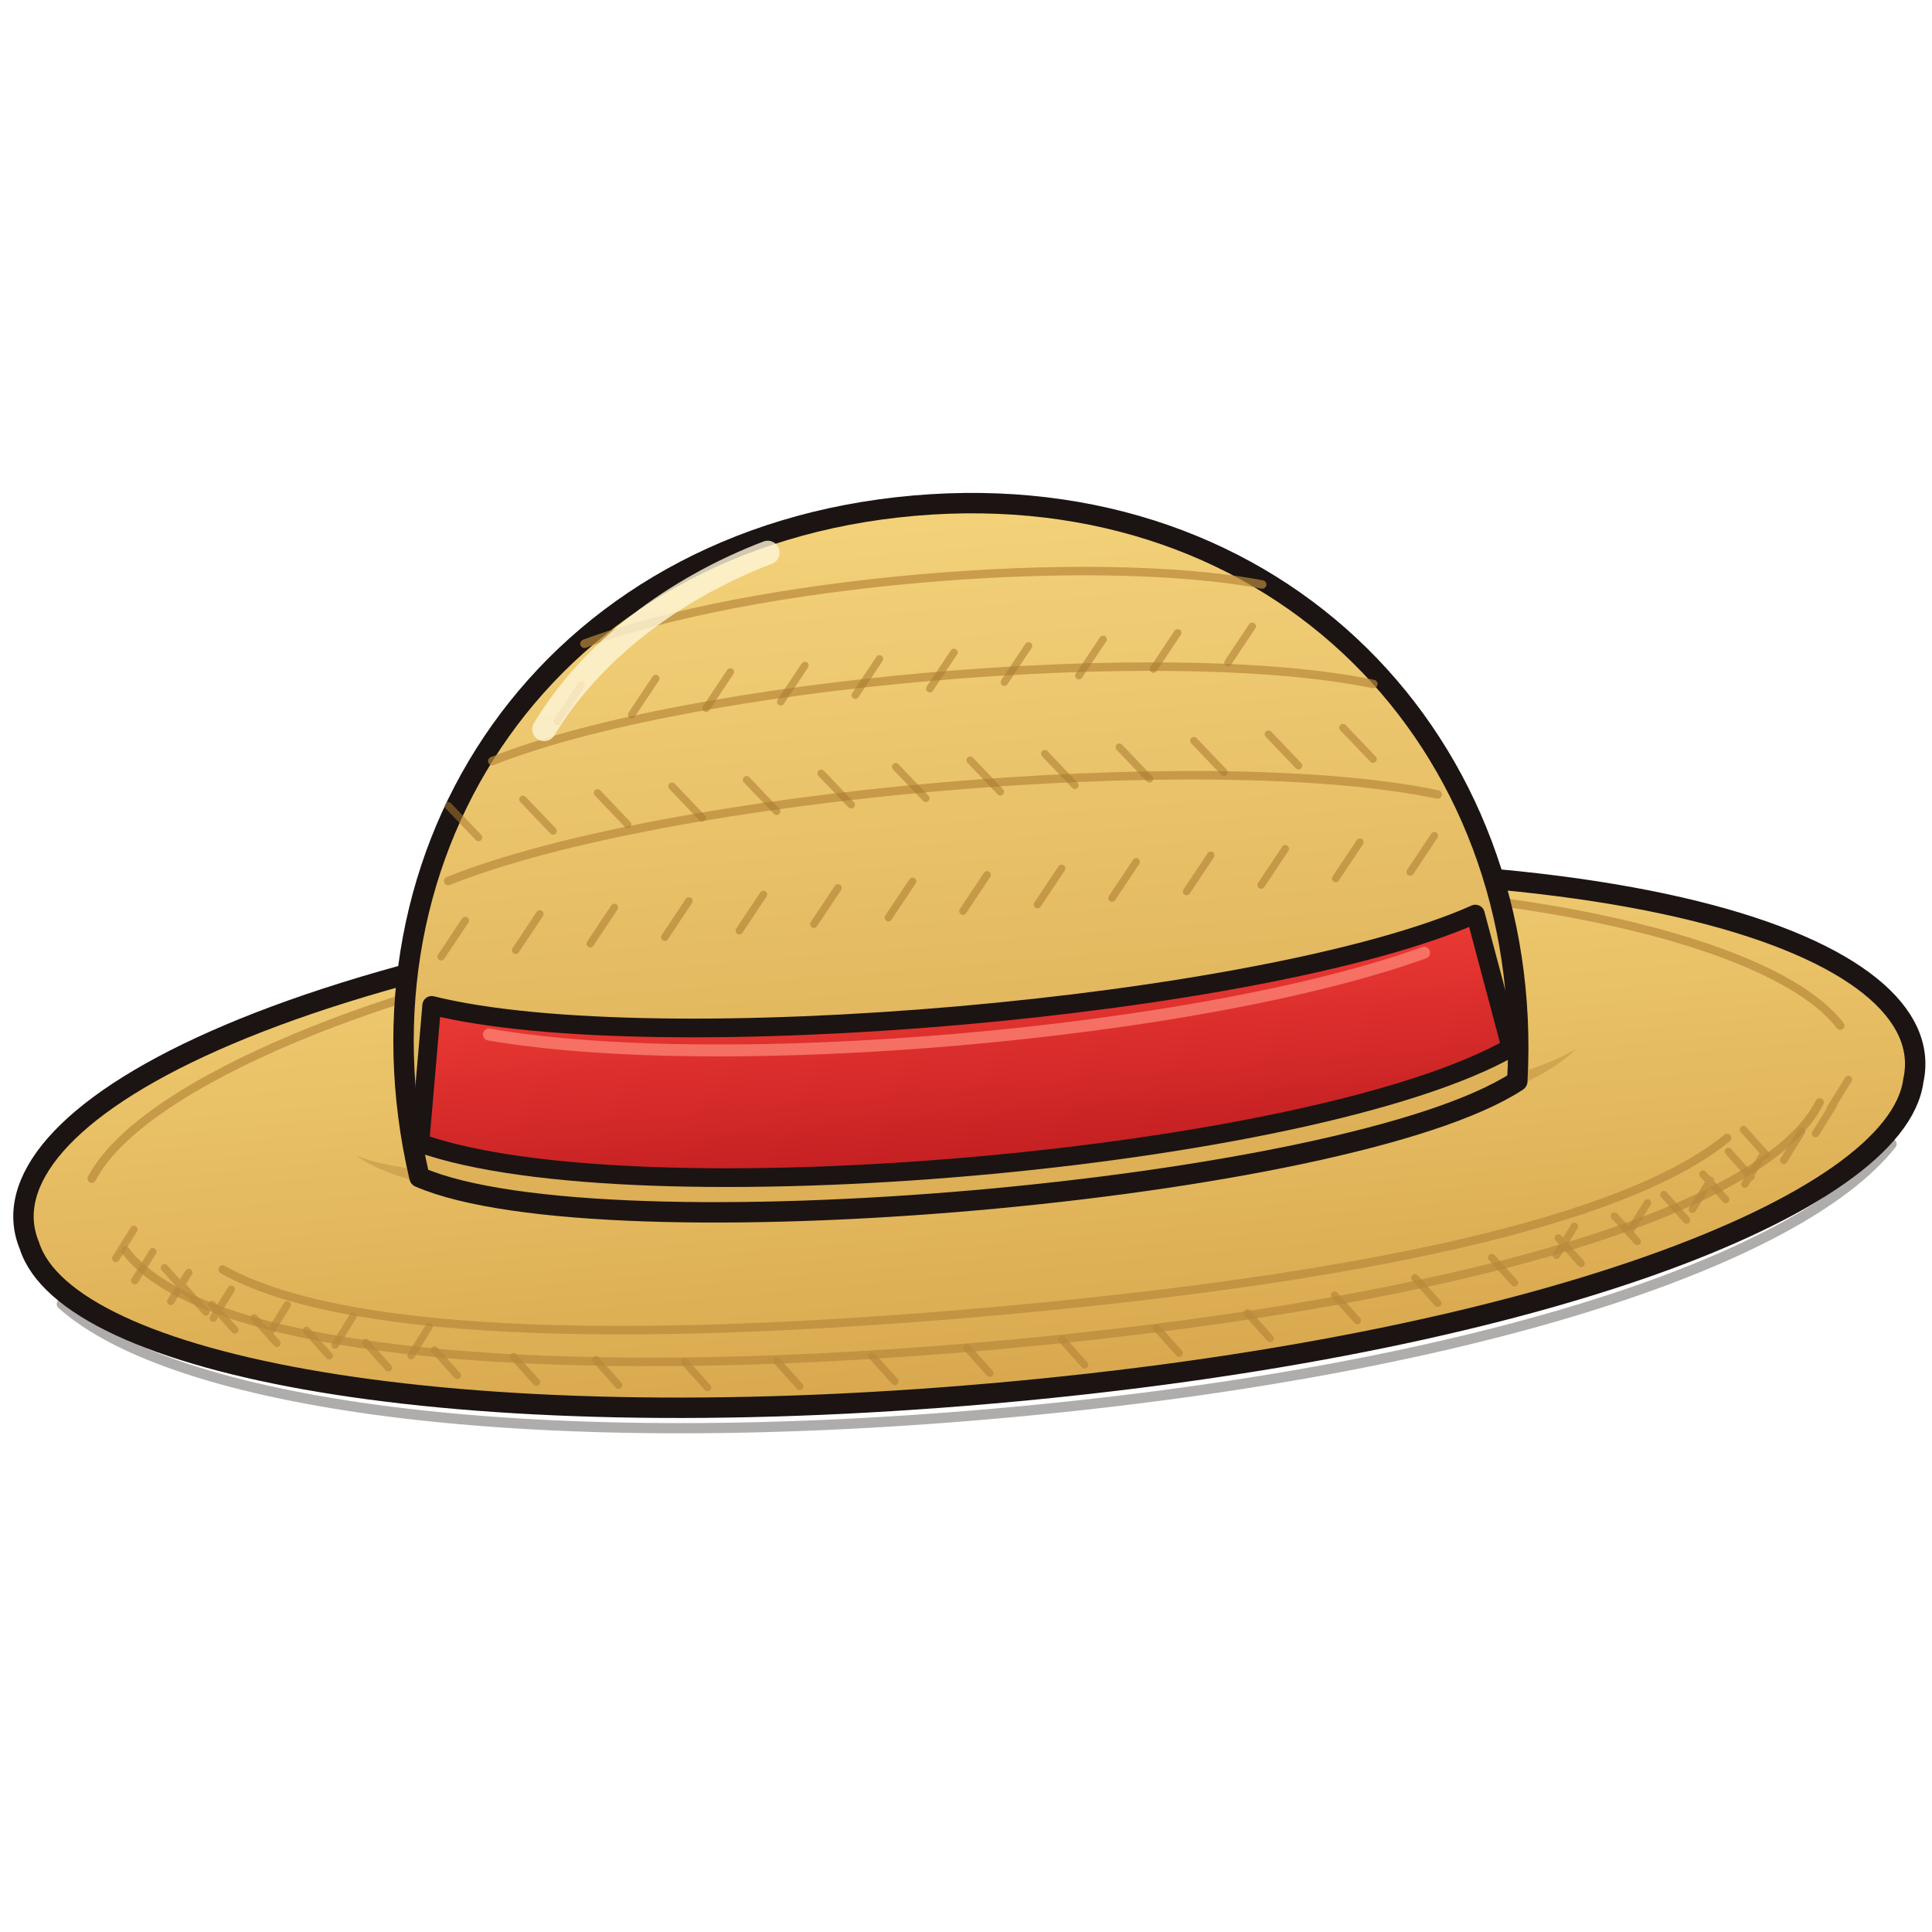
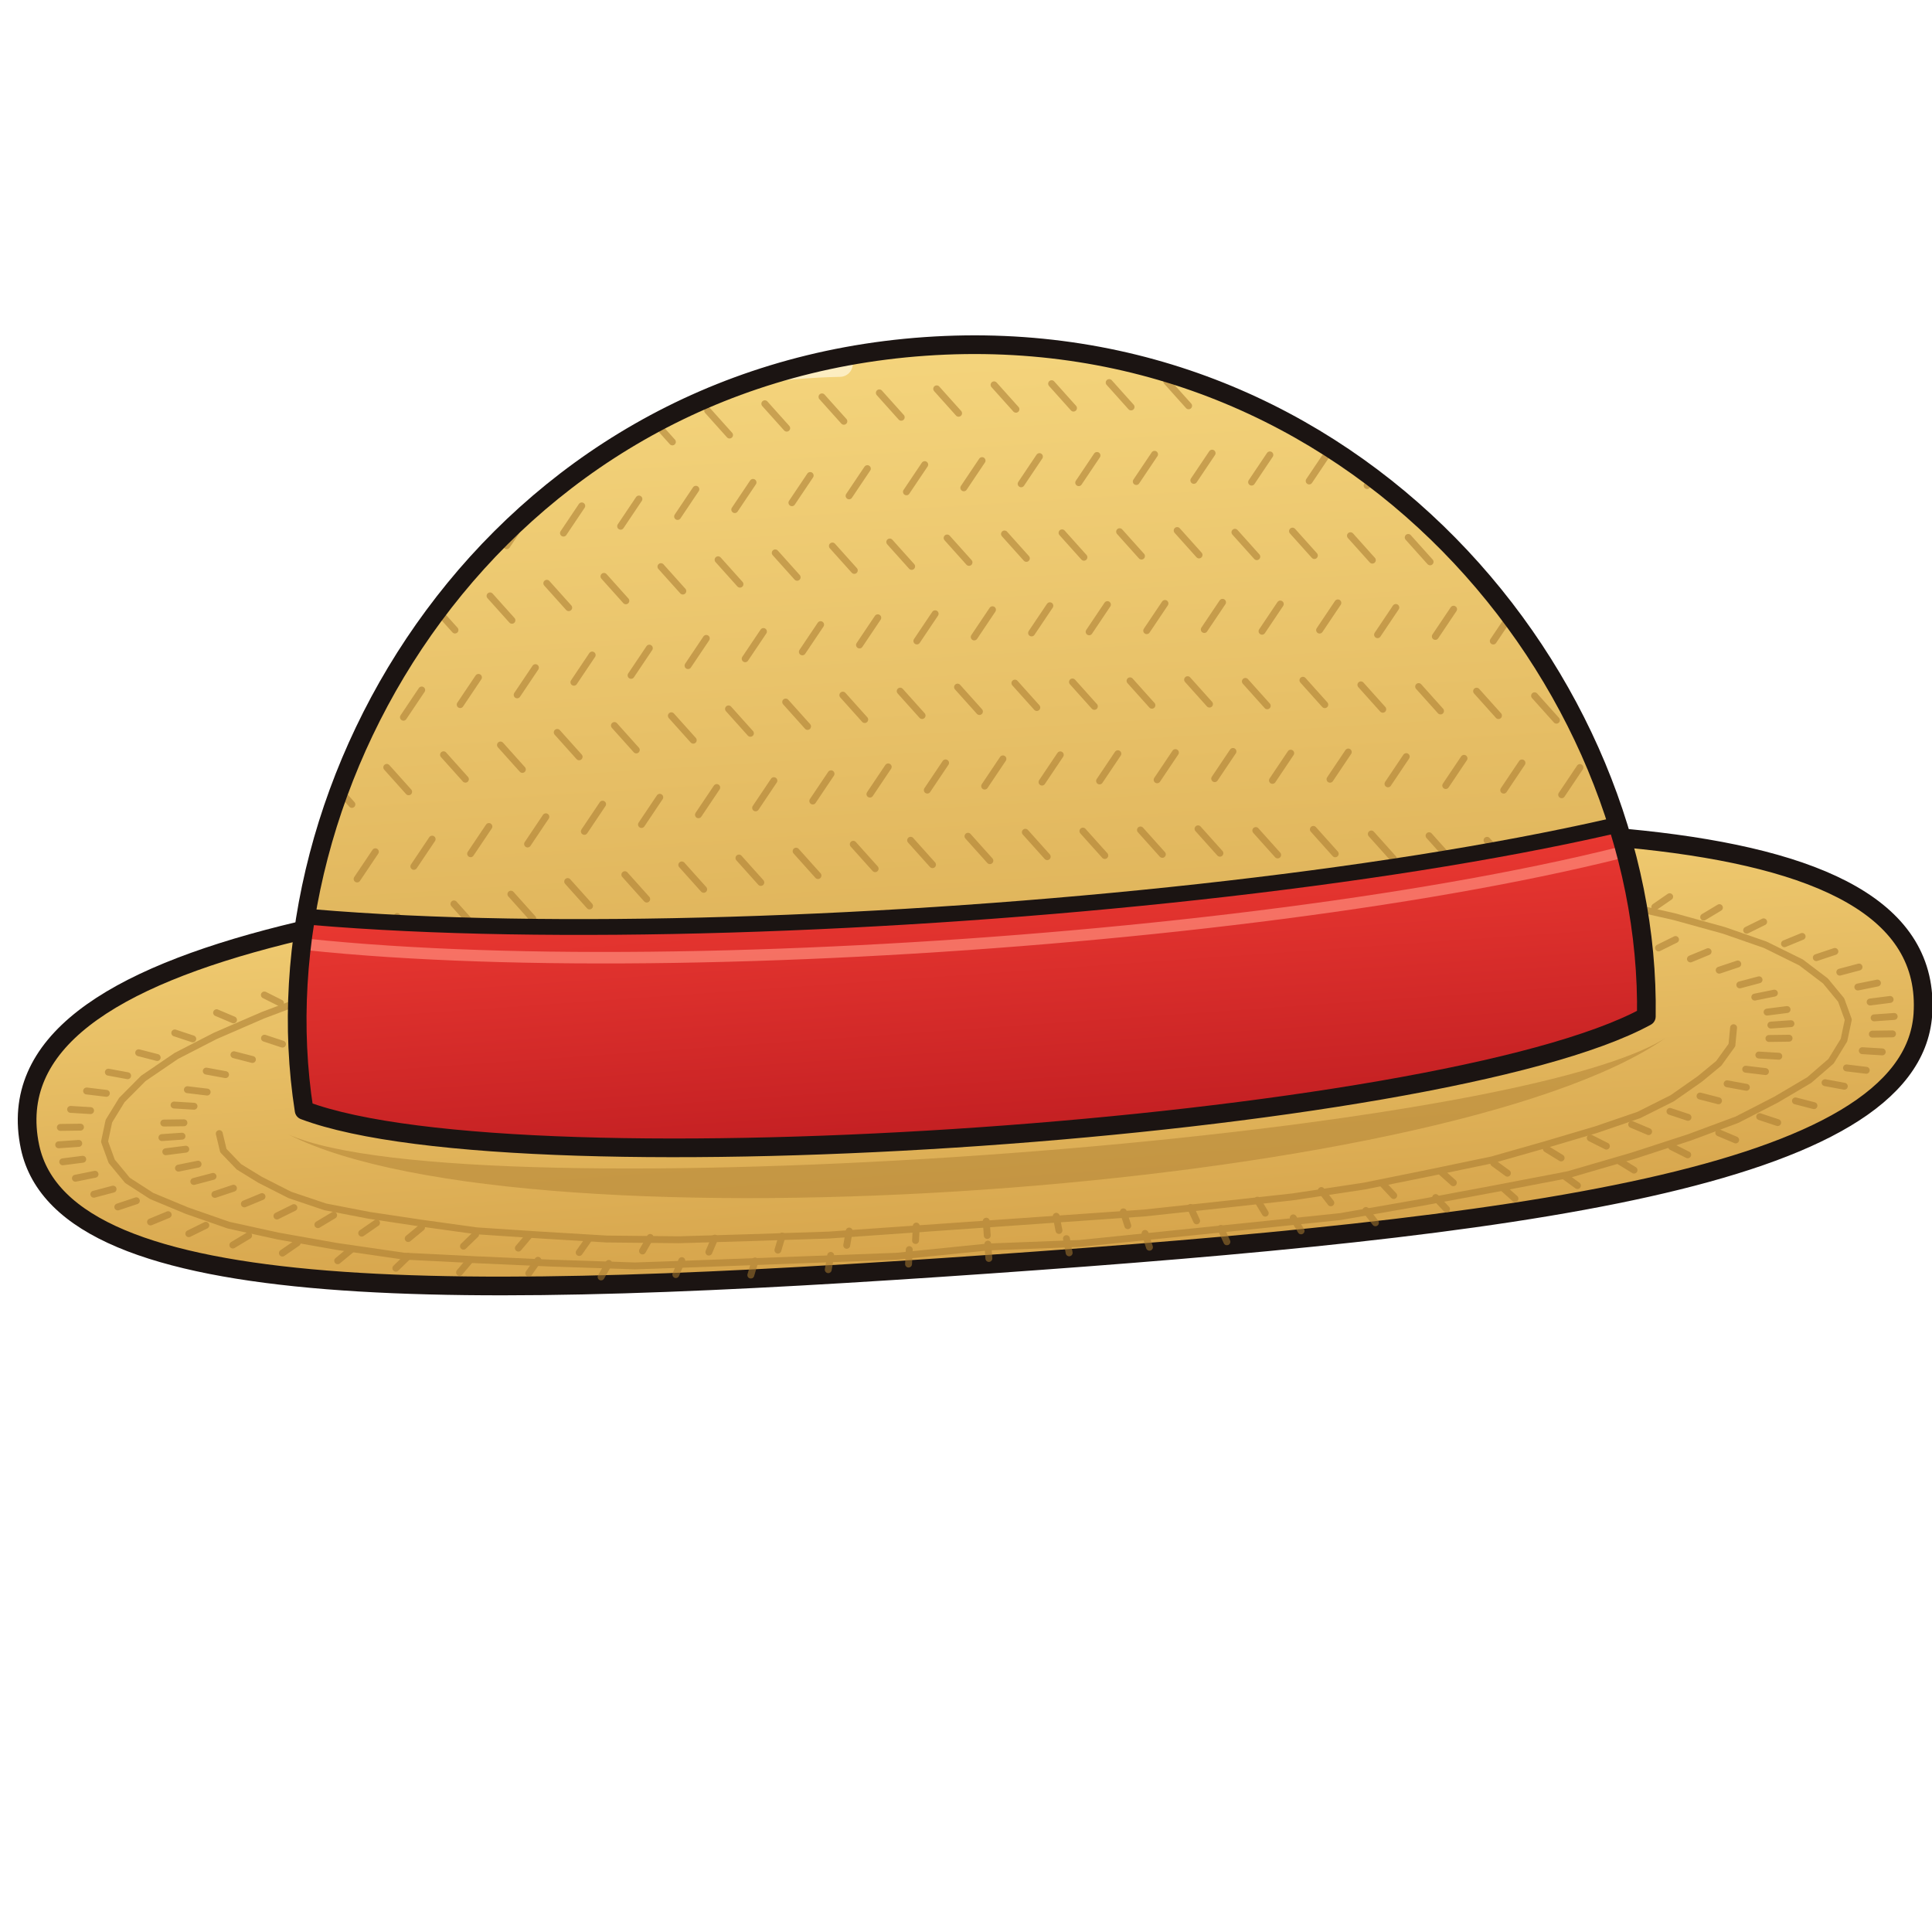
- <svg xmlns="http://www.w3.org/2000/svg" width="160" height="160" viewBox="-64 -164 568 568">
+ <svg xmlns="http://www.w3.org/2000/svg" width="160" height="160" viewBox="-116 -164 672 672">
  <defs>
-     <linearGradient id="ipaja" x1="0" y1="0" x2="0" y2="1">
-       <stop offset="0" stop-color="#f3d27a" />
-       <stop offset="1" stop-color="#dcae55" />
+     <linearGradient id="ip" x1="0" y1="0" x2="0" y2="1">
+       <stop offset="0" stop-color="#f4d47c" />
+       <stop offset="1" stop-color="#d9aa50" />
    </linearGradient>
-     <linearGradient id="iala" x1="0" y1="0" x2="0" y2="1">
-       <stop offset="0" stop-color="#f0cc72" />
-       <stop offset="1" stop-color="#d9a84e" />
+     <linearGradient id="ia" x1="0" y1="0" x2="0" y2="1">
+       <stop offset="0" stop-color="#f1cd73" />
+       <stop offset="1" stop-color="#d6a44b" />
    </linearGradient>
-     <linearGradient id="icinta" x1="0" y1="0" x2="0" y2="1">
-       <stop offset="0" stop-color="#ec3a34" />
-       <stop offset="1" stop-color="#c41f22" />
+     <linearGradient id="ic" x1="0" y1="0" x2="0" y2="1">
+       <stop offset="0" stop-color="#ee3b33" />
+       <stop offset="1" stop-color="#bf1d21" />
    </linearGradient>
+     <clipPath id="ik">
+       <path d="M-14 206C-24 90 70 -44 220 -44C370 -44 464 90 454 206C380 240 60 240 -14 206Z" />
+     </clipPath>
+     <clipPath id="il">
+       <path d="M-110 212C-120 139 38 132 220 132C402 132 560 139 550 212C542 269 402 276 220 276C38 276 -102 269 -110 212Z" />
+     </clipPath>
  </defs>
-   <g transform="rotate(-5 220 160)" stroke-linecap="round" stroke-linejoin="round">
-     <path d="M-58 178C-70 140 20 96 220 96C420 96 510 140 498 178C490 214 380 246 220 246C60 246 -50 214 -58 178Z" fill="url(#iala)" stroke="#1b1412" stroke-width="6" />
-     <g fill="none" stroke="#a97a30" stroke-width="2.2" opacity=".5">
-       <path d="M-33 184l6 -8 M-13 196l-6 -8 M-28 191l6 -8 M-8 202l-6 -8 M-18 198l6 -8 M0 208l-6 -8 M-6 204l6 -8 M12 213l-6 -8 M10 210l6 -8 M27 218l-6 -8 M29 215l6 -8 M44 223l-6 -8 M51 220l6 -8 M64 227l-6 -8 M87 231l-6 -8 M111 234l-6 -8 M137 237l-6 -8 M164 239l-6 -8 M192 240l-6 -8 M220 240l-6 -8 M248 240l-6 -8 M276 239l-6 -8 M303 237l-6 -8 M329 234l-6 -8 M353 231l-6 -8 M389 220l6 -8 M376 227l-6 -8 M411 215l6 -8 M396 223l-6 -8 M430 210l6 -8 M413 218l-6 -8 M446 204l6 -8 M428 213l-6 -8 M458 198l6 -8 M440 208l-6 -8 M468 191l6 -8 M448 202l-6 -8 M473 184l6 -8 M453 196l-6 -8" />
+   <g transform="rotate(-4 220 160)" stroke-linecap="round" stroke-linejoin="round">
+     <path d="M-110 212C-120 139 38 132 220 132C402 132 560 139 550 212C542 269 402 276 220 276C38 276 -102 269 -110 212Z" fill="url(#ia)" stroke="#1b1412" stroke-width="6.5" />
+     <g clip-path="url(#il)" fill="none" stroke="#a87a2f" stroke-width="2.4" opacity=".55">
+       <path d="M540 212l-7.0 -0.0 M504 212l-7.0 -0.0 M539 218l-7.0 -0.4 M503 217l-7.0 -0.4 M535 224l-6.9 -0.9 M499 223l-6.9 -0.9 M529 230l-6.8 -1.3 M494 228l-6.8 -1.3 M521 235l-6.6 -1.7 M487 233l-6.6 -1.7 M510 241l-6.3 -2.1 M477 237l-6.3 -2.1 M497 246l-6.1 -2.5 M466 242l-6.1 -2.5 M482 251l-5.7 -2.9 M452 246l-5.7 -2.9 M465 255l-5.4 -3.2 M437 250l-5.4 -3.2 M446 259l-4.9 -3.5 M421 253l-4.9 -3.5 M426 263l-4.5 -3.8 M402 257l-4.5 -3.8 M404 266l-4.0 -4.1 M383 259l-4.0 -4.1 M380 268l-3.5 -4.3 M362 262l-3.5 -4.3 M355 271l-3.0 -4.5 M340 263l-3.0 -4.5 M329 272l-2.4 -4.7 M317 265l-2.4 -4.7 M303 274l-1.8 -4.8 M293 266l-1.8 -4.8 M276 274l-1.2 -4.9 M269 266l-1.2 -4.9 M248 274l-0.6 -5.0 M245 266l-0.6 -5.0 M220 274l-0.0 -5.0 M220 266l-0.0 -5.0 M192 274l0.6 -5.0 M195 266l0.6 -5.0 M164 274l1.2 -4.9 M171 266l1.2 -4.9 M137 274l1.8 -4.8 M147 266l1.8 -4.8 M111 272l2.4 -4.7 M123 265l2.4 -4.7 M85 271l3.0 -4.5 M100 263l3.0 -4.5 M60 268l3.5 -4.3 M78 262l3.5 -4.3 M36 266l4.0 -4.1 M57 259l4.0 -4.1 M14 263l4.5 -3.8 M38 257l4.5 -3.8 M-6 259l4.9 -3.5 M19 253l4.9 -3.5 M-25 255l5.4 -3.2 M3 250l5.4 -3.2 M-42 251l5.7 -2.9 M-12 246l5.7 -2.9 M-57 246l6.1 -2.5 M-26 242l6.1 -2.5 M-70 241l6.3 -2.1 M-37 237l6.3 -2.1 M-81 235l6.6 -1.7 M-47 233l6.6 -1.7 M-89 230l6.8 -1.3 M-54 228l6.8 -1.3 M-95 224l6.9 -0.9 M-59 223l6.9 -0.9 M-99 218l7.0 -0.4 M-63 217l7.0 -0.4 M-100 212l7.0 -0.0 M-64 212l7.0 -0.0 M-99 206l7.0 0.4 M-63 207l7.0 0.4 M-95 200l6.9 0.9 M-59 201l6.9 0.9 M-89 194l6.8 1.3 M-54 196l6.8 1.3 M-81 188l6.6 1.7 M-47 190l6.6 1.7 M-70 182l6.3 2.1 M-37 185l6.3 2.1 M-57 176l6.1 2.5 M-26 180l6.1 2.5 M-42 170l5.7 2.9 M-12 175l5.7 2.9 M-25 165l5.4 3.2 M3 170l5.4 3.2 M-6 160l4.9 3.5 M19 166l4.9 3.5 M14 156l4.5 3.8 M38 162l4.5 3.8 M36 151l4.0 4.1 M57 158l4.0 4.1 M60 148l3.5 4.3 M78 154l3.5 4.3 M85 144l3.0 4.5 M100 151l3.0 4.5 M111 141l2.4 4.7 M123 149l2.4 4.7 M137 139l1.8 4.8 M147 146l1.8 4.8 M164 137l1.2 4.9 M171 144l1.2 4.9 M192 135l0.6 5.0 M195 143l0.6 5.0 M220 134l0.0 5.0 M220 142l0.0 5.0 M248 135l-0.6 5.0 M245 143l-0.6 5.0 M276 137l-1.2 4.9 M269 144l-1.2 4.9 M303 139l-1.8 4.8 M293 146l-1.8 4.8 M329 141l-2.4 4.7 M317 149l-2.4 4.7 M355 144l-3.0 4.5 M340 151l-3.0 4.5 M380 148l-3.5 4.3 M362 154l-3.5 4.3 M404 151l-4.0 4.1 M383 158l-4.0 4.1 M426 156l-4.5 3.8 M402 162l-4.5 3.8 M446 160l-4.9 3.5 M421 166l-4.9 3.5 M465 165l-5.4 3.2 M437 170l-5.4 3.2 M482 170l-5.7 2.9 M452 175l-5.7 2.9 M497 176l-6.1 2.5 M466 180l-6.1 2.5 M510 182l-6.3 2.1 M477 185l-6.3 2.1 M521 188l-6.6 1.7 M487 190l-6.6 1.7 M529 194l-6.8 1.3 M494 196l-6.8 1.3 M535 200l-6.9 0.9 M499 201l-6.9 0.9 M539 206l-7.0 0.4 M503 207l-7.0 0.4" />
+       <path d="M524 212 L522 219 L517 226 L509 232 L497 238 L483 244 L466 249 L446 254 L423 259 L398 262 L372 265 L343 268 L314 269 L283 270 L252 271 L220 270 L188 271 L157 270 L126 269 L97 268 L68 265 L42 262 L17 259 L-6 254 L-26 249 L-43 244 L-57 238 L-69 232 L-77 226 L-82 219 L-84 212 M-84 212 L-82 205 L-77 198 L-69 191 L-57 184 L-43 178 L-26 172 L-6 166 L17 160 L42 155 L68 151 L97 147 L126 143 L157 141 L188 139 L220 138 L252 139 L283 141 L314 143 L343 147 L372 151 L398 155 L423 160 L446 166 L466 172 L483 178 L497 184 L509 191 L517 198 L522 205 L524 212 M484 212 L483 218 L478 224 L471 229 L461 235 L449 240 L434 244 L416 248 L397 252 L375 255 L352 258 L327 260 L302 261 L275 262 L248 262 L220 262 L192 262 L165 262 L138 261 L113 260 L88 258 L65 255 L43 252 L24 248 L6 244 L-9 240 L-21 235 L-31 229 L-38 224 L-43 218 L-44 212" />
    </g>
-     <path d="M40 160C80 196 360 196 400 160C360 182 80 182 40 160Z" fill="#b98a3c" opacity=".45" />
-     <g fill="none" stroke="#b8893a" stroke-width="2.5" opacity=".7">
-       <path d="M-30 182C-10 214 90 232 220 232C350 232 450 214 470 182" />
-       <path d="M-2 190C30 212 110 222 220 222C330 222 410 212 442 190" />
-       <path d="M-38 160C-20 132 60 110 120 106" />
-       <path d="M478 160C460 132 380 110 320 106" />
+     <path d="M-20 214C60 262 380 262 460 214C400 246 40 246 -20 214Z" fill="#a9792e" opacity=".45" />
+     <path d="M-14 206C-24 90 70 -44 220 -44C370 -44 464 90 454 206C380 240 60 240 -14 206Z" fill="url(#ip)" />
+     <g clip-path="url(#ik)">
+       <g fill="none" stroke="#a87a2f" stroke-width="2.4" opacity=".55">
+         <path d="M-30 4l-7 -9 M-10 0l-7 -9 M10 -3l-7 -9 M30 -6l-7 -9 M50 -9l-7 -9 M70 -11l-7 -9 M90 -14l-7 -9 M110 -15l-7 -9 M130 -17l-7 -9 M150 -18l-7 -9 M170 -19l-7 -9 M190 -20l-7 -9 M210 -20l-7 -9 M230 -20l-7 -9 M250 -20l-7 -9 M270 -19l-7 -9 M290 -18l-7 -9 M310 -17l-7 -9 M330 -15l-7 -9 M350 -14l-7 -9 M370 -11l-7 -9 M390 -9l-7 -9 M410 -6l-7 -9 M430 -3l-7 -9 M450 0l-7 -9 M470 4l-7 -9 M-30 30l7 -9 M-10 26l7 -9 M10 23l7 -9 M30 20l7 -9 M50 17l7 -9 M70 15l7 -9 M90 12l7 -9 M110 11l7 -9 M130 9l7 -9 M150 8l7 -9 M170 7l7 -9 M190 6l7 -9 M210 6l7 -9 M230 6l7 -9 M250 6l7 -9 M270 7l7 -9 M290 8l7 -9 M310 9l7 -9 M330 11l7 -9 M350 12l7 -9 M370 15l7 -9 M390 17l7 -9 M410 20l7 -9 M430 23l7 -9 M450 26l7 -9 M470 30l7 -9 M-30 56l-7 -9 M-10 52l-7 -9 M10 49l-7 -9 M30 46l-7 -9 M50 43l-7 -9 M70 41l-7 -9 M90 38l-7 -9 M110 37l-7 -9 M130 35l-7 -9 M150 34l-7 -9 M170 33l-7 -9 M190 32l-7 -9 M210 32l-7 -9 M230 32l-7 -9 M250 32l-7 -9 M270 33l-7 -9 M290 34l-7 -9 M310 35l-7 -9 M330 37l-7 -9 M350 38l-7 -9 M370 41l-7 -9 M390 43l-7 -9 M410 46l-7 -9 M430 49l-7 -9 M450 52l-7 -9 M470 56l-7 -9 M-30 82l7 -9 M-10 78l7 -9 M10 75l7 -9 M30 72l7 -9 M50 69l7 -9 M70 67l7 -9 M90 64l7 -9 M110 63l7 -9 M130 61l7 -9 M150 60l7 -9 M170 59l7 -9 M190 58l7 -9 M210 58l7 -9 M230 58l7 -9 M250 58l7 -9 M270 59l7 -9 M290 60l7 -9 M310 61l7 -9 M330 63l7 -9 M350 64l7 -9 M370 67l7 -9 M390 69l7 -9 M410 72l7 -9 M430 75l7 -9 M450 78l7 -9 M470 82l7 -9 M-30 108l-7 -9 M-10 104l-7 -9 M10 101l-7 -9 M30 98l-7 -9 M50 95l-7 -9 M70 93l-7 -9 M90 90l-7 -9 M110 89l-7 -9 M130 87l-7 -9 M150 86l-7 -9 M170 85l-7 -9 M190 84l-7 -9 M210 84l-7 -9 M230 84l-7 -9 M250 84l-7 -9 M270 85l-7 -9 M290 86l-7 -9 M310 87l-7 -9 M330 89l-7 -9 M350 90l-7 -9 M370 93l-7 -9 M390 95l-7 -9 M410 98l-7 -9 M430 101l-7 -9 M450 104l-7 -9 M470 108l-7 -9 M-30 134l7 -9 M-10 130l7 -9 M10 127l7 -9 M30 124l7 -9 M50 121l7 -9 M70 119l7 -9 M90 116l7 -9 M110 115l7 -9 M130 113l7 -9 M150 112l7 -9 M170 111l7 -9 M190 110l7 -9 M210 110l7 -9 M230 110l7 -9 M250 110l7 -9 M270 111l7 -9 M290 112l7 -9 M310 113l7 -9 M330 115l7 -9 M350 116l7 -9 M370 119l7 -9 M390 121l7 -9 M410 124l7 -9 M430 127l7 -9 M450 130l7 -9 M470 134l7 -9 M-30 160l-7 -9 M-10 156l-7 -9 M10 153l-7 -9 M30 150l-7 -9 M50 147l-7 -9 M70 145l-7 -9 M90 142l-7 -9 M110 141l-7 -9 M130 139l-7 -9 M150 138l-7 -9 M170 137l-7 -9 M190 136l-7 -9 M210 136l-7 -9 M230 136l-7 -9 M250 136l-7 -9 M270 137l-7 -9 M290 138l-7 -9 M310 139l-7 -9 M330 141l-7 -9 M350 142l-7 -9 M370 145l-7 -9 M390 147l-7 -9 M410 150l-7 -9 M430 153l-7 -9 M450 156l-7 -9 M470 160l-7 -9 M-30 186l7 -9 M-10 182l7 -9 M10 179l7 -9 M30 176l7 -9 M50 173l7 -9 M70 171l7 -9 M90 168l7 -9 M110 167l7 -9 M130 165l7 -9 M150 164l7 -9 M170 163l7 -9 M190 162l7 -9 M210 162l7 -9 M230 162l7 -9 M250 162l7 -9 M270 163l7 -9 M290 164l7 -9 M310 165l7 -9 M330 167l7 -9 M350 168l7 -9 M370 171l7 -9 M390 173l7 -9 M410 176l7 -9 M430 179l7 -9 M450 182l7 -9 M470 186l7 -9 M-30 212l-7 -9 M-10 208l-7 -9 M10 205l-7 -9 M30 202l-7 -9 M50 199l-7 -9 M70 197l-7 -9 M90 194l-7 -9 M110 193l-7 -9 M130 191l-7 -9 M150 190l-7 -9 M170 189l-7 -9 M190 188l-7 -9 M210 188l-7 -9 M230 188l-7 -9 M250 188l-7 -9 M270 189l-7 -9 M290 190l-7 -9 M310 191l-7 -9 M330 193l-7 -9 M350 194l-7 -9 M370 197l-7 -9 M390 199l-7 -9 M410 202l-7 -9 M430 205l-7 -9 M450 208l-7 -9 M470 212l-7 -9" />
+       </g>
+       <path d="M60 -6C100 -34 150 -42 190 -40" fill="none" stroke="#fff6d8" stroke-width="9" stroke-linecap="round" opacity=".75" />
+       <path d="M-60 128C60 162 380 162 500 128L500 214C380 250 60 250 -60 214Z" fill="url(#ic)" stroke="#1b1412" stroke-width="5.5" />
+       <path d="M-40 142C80 172 360 172 480 142" fill="none" stroke="#ff8b7b" stroke-width="4" opacity=".7" />
    </g>
-     <path d="M58 168C44 70 112 -16 220 -16C328 -16 396 70 382 168C330 196 110 196 58 168Z" fill="url(#ipaja)" stroke="#1b1412" stroke-width="6" />
-     <g fill="none" stroke="#b8893a" stroke-width="2.5" opacity=".7">
-       <path d="M120 16C170 2 270 2 320 16" />
-       <path d="M90 48C150 30 290 30 350 48" />
-       <path d="M74 82C140 62 300 62 366 82" />
-     </g>
-     <g fill="none" stroke="#a97a30" stroke-width="2.2" opacity=".55">
-       <path d="M110 38l8 -10 M132 38l8 -10 M154 38l8 -10 M176 38l8 -10 M198 38l8 -10 M220 38l8 -10 M242 38l8 -10 M264 38l8 -10 M286 38l8 -10 M308 38l8 -10 M84 70l-8 -10 M106 70l-8 -10 M128 70l-8 -10 M150 70l-8 -10 M172 70l-8 -10 M194 70l-8 -10 M216 70l-8 -10 M238 70l-8 -10 M260 70l-8 -10 M282 70l-8 -10 M304 70l-8 -10 M326 70l-8 -10 M348 70l-8 -10 M70 104l8 -10 M92 104l8 -10 M114 104l8 -10 M136 104l8 -10 M158 104l8 -10 M180 104l8 -10 M202 104l8 -10 M224 104l8 -10 M246 104l8 -10 M268 104l8 -10 M290 104l8 -10 M312 104l8 -10 M334 104l8 -10 M356 104l8 -10" />
-     </g>
-     <path d="M106 40C122 18 148 2 176 -6" fill="none" stroke="#fff6d8" stroke-width="7" opacity=".8" />
-     <path d="M66 118C130 140 310 140 374 118L381 158C320 186 120 186 59 158Z" fill="url(#icinta)" stroke="#1b1412" stroke-width="5.5" />
-     <path d="M82 128C150 146 290 146 358 128" fill="none" stroke="#ff8a7a" stroke-width="3.5" opacity=".7" />
-     <path d="M-50 196C-20 228 80 252 220 252C360 252 460 228 490 196" fill="none" stroke="#1b1412" stroke-width="3" opacity=".35" />
+     <path d="M-14 206C-24 90 70 -44 220 -44C370 -44 464 90 454 206C380 240 60 240 -14 206Z" fill="none" stroke="#1b1412" stroke-width="6.5" />
  </g>
</svg>
